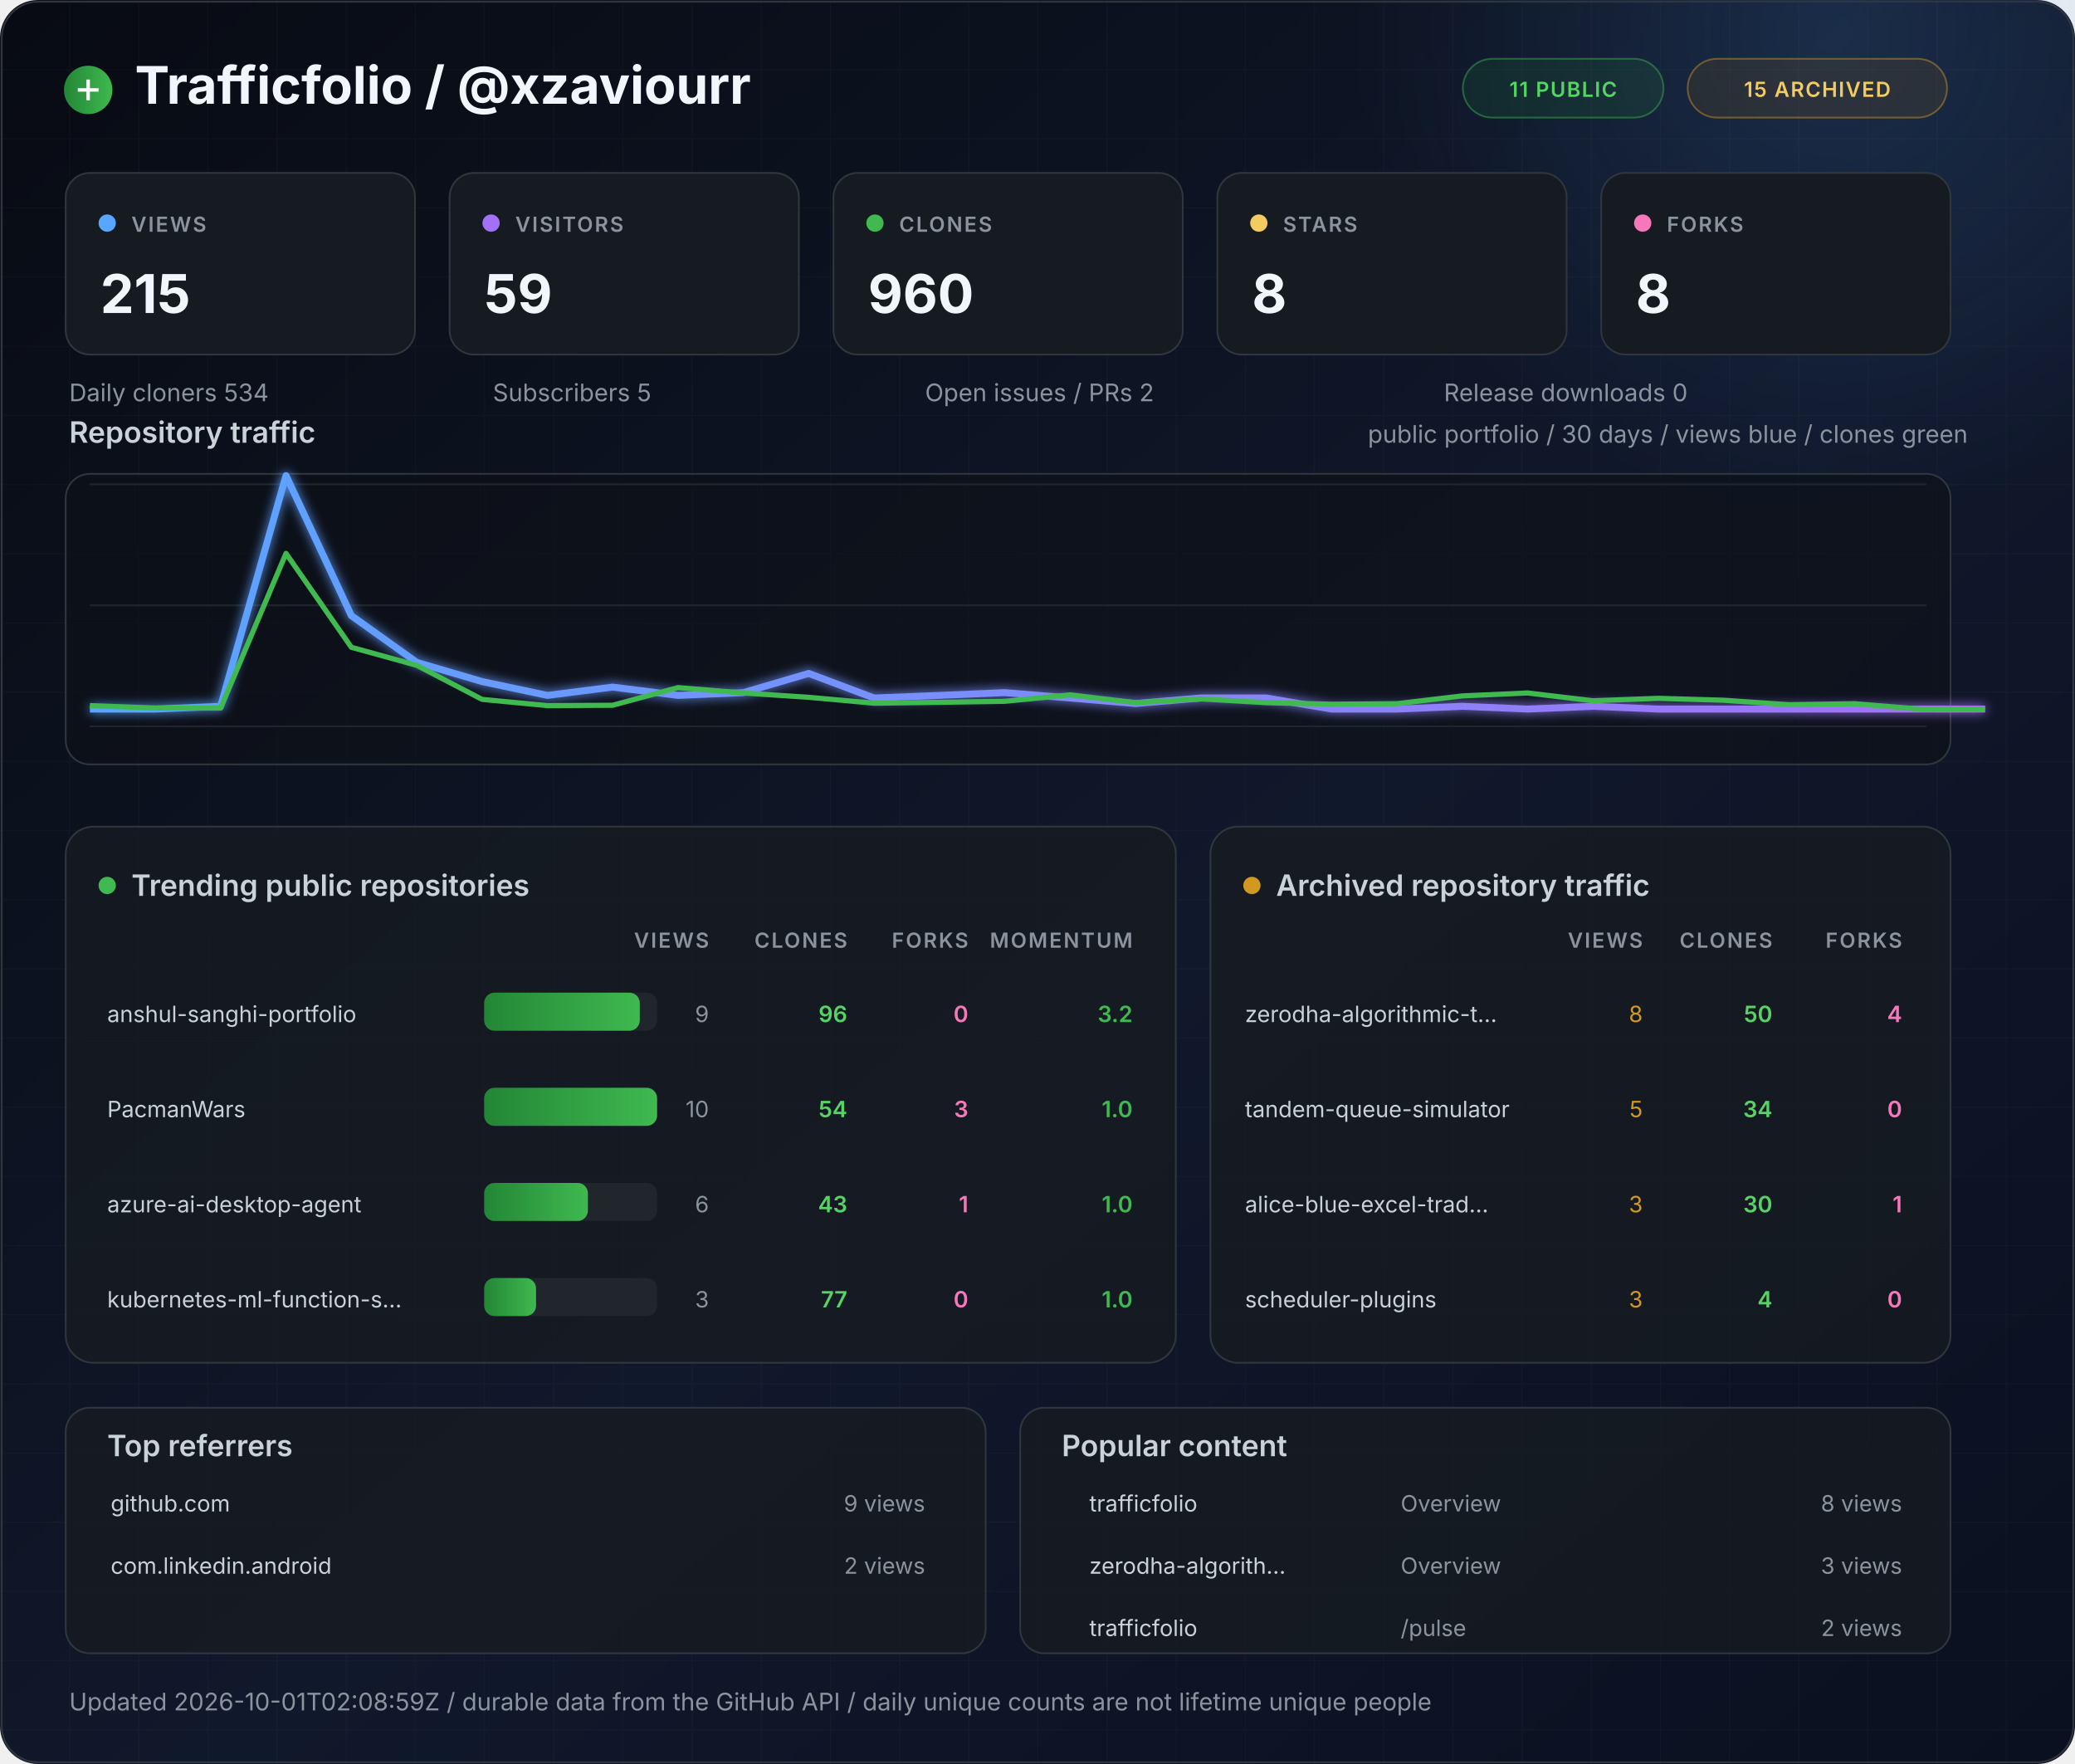
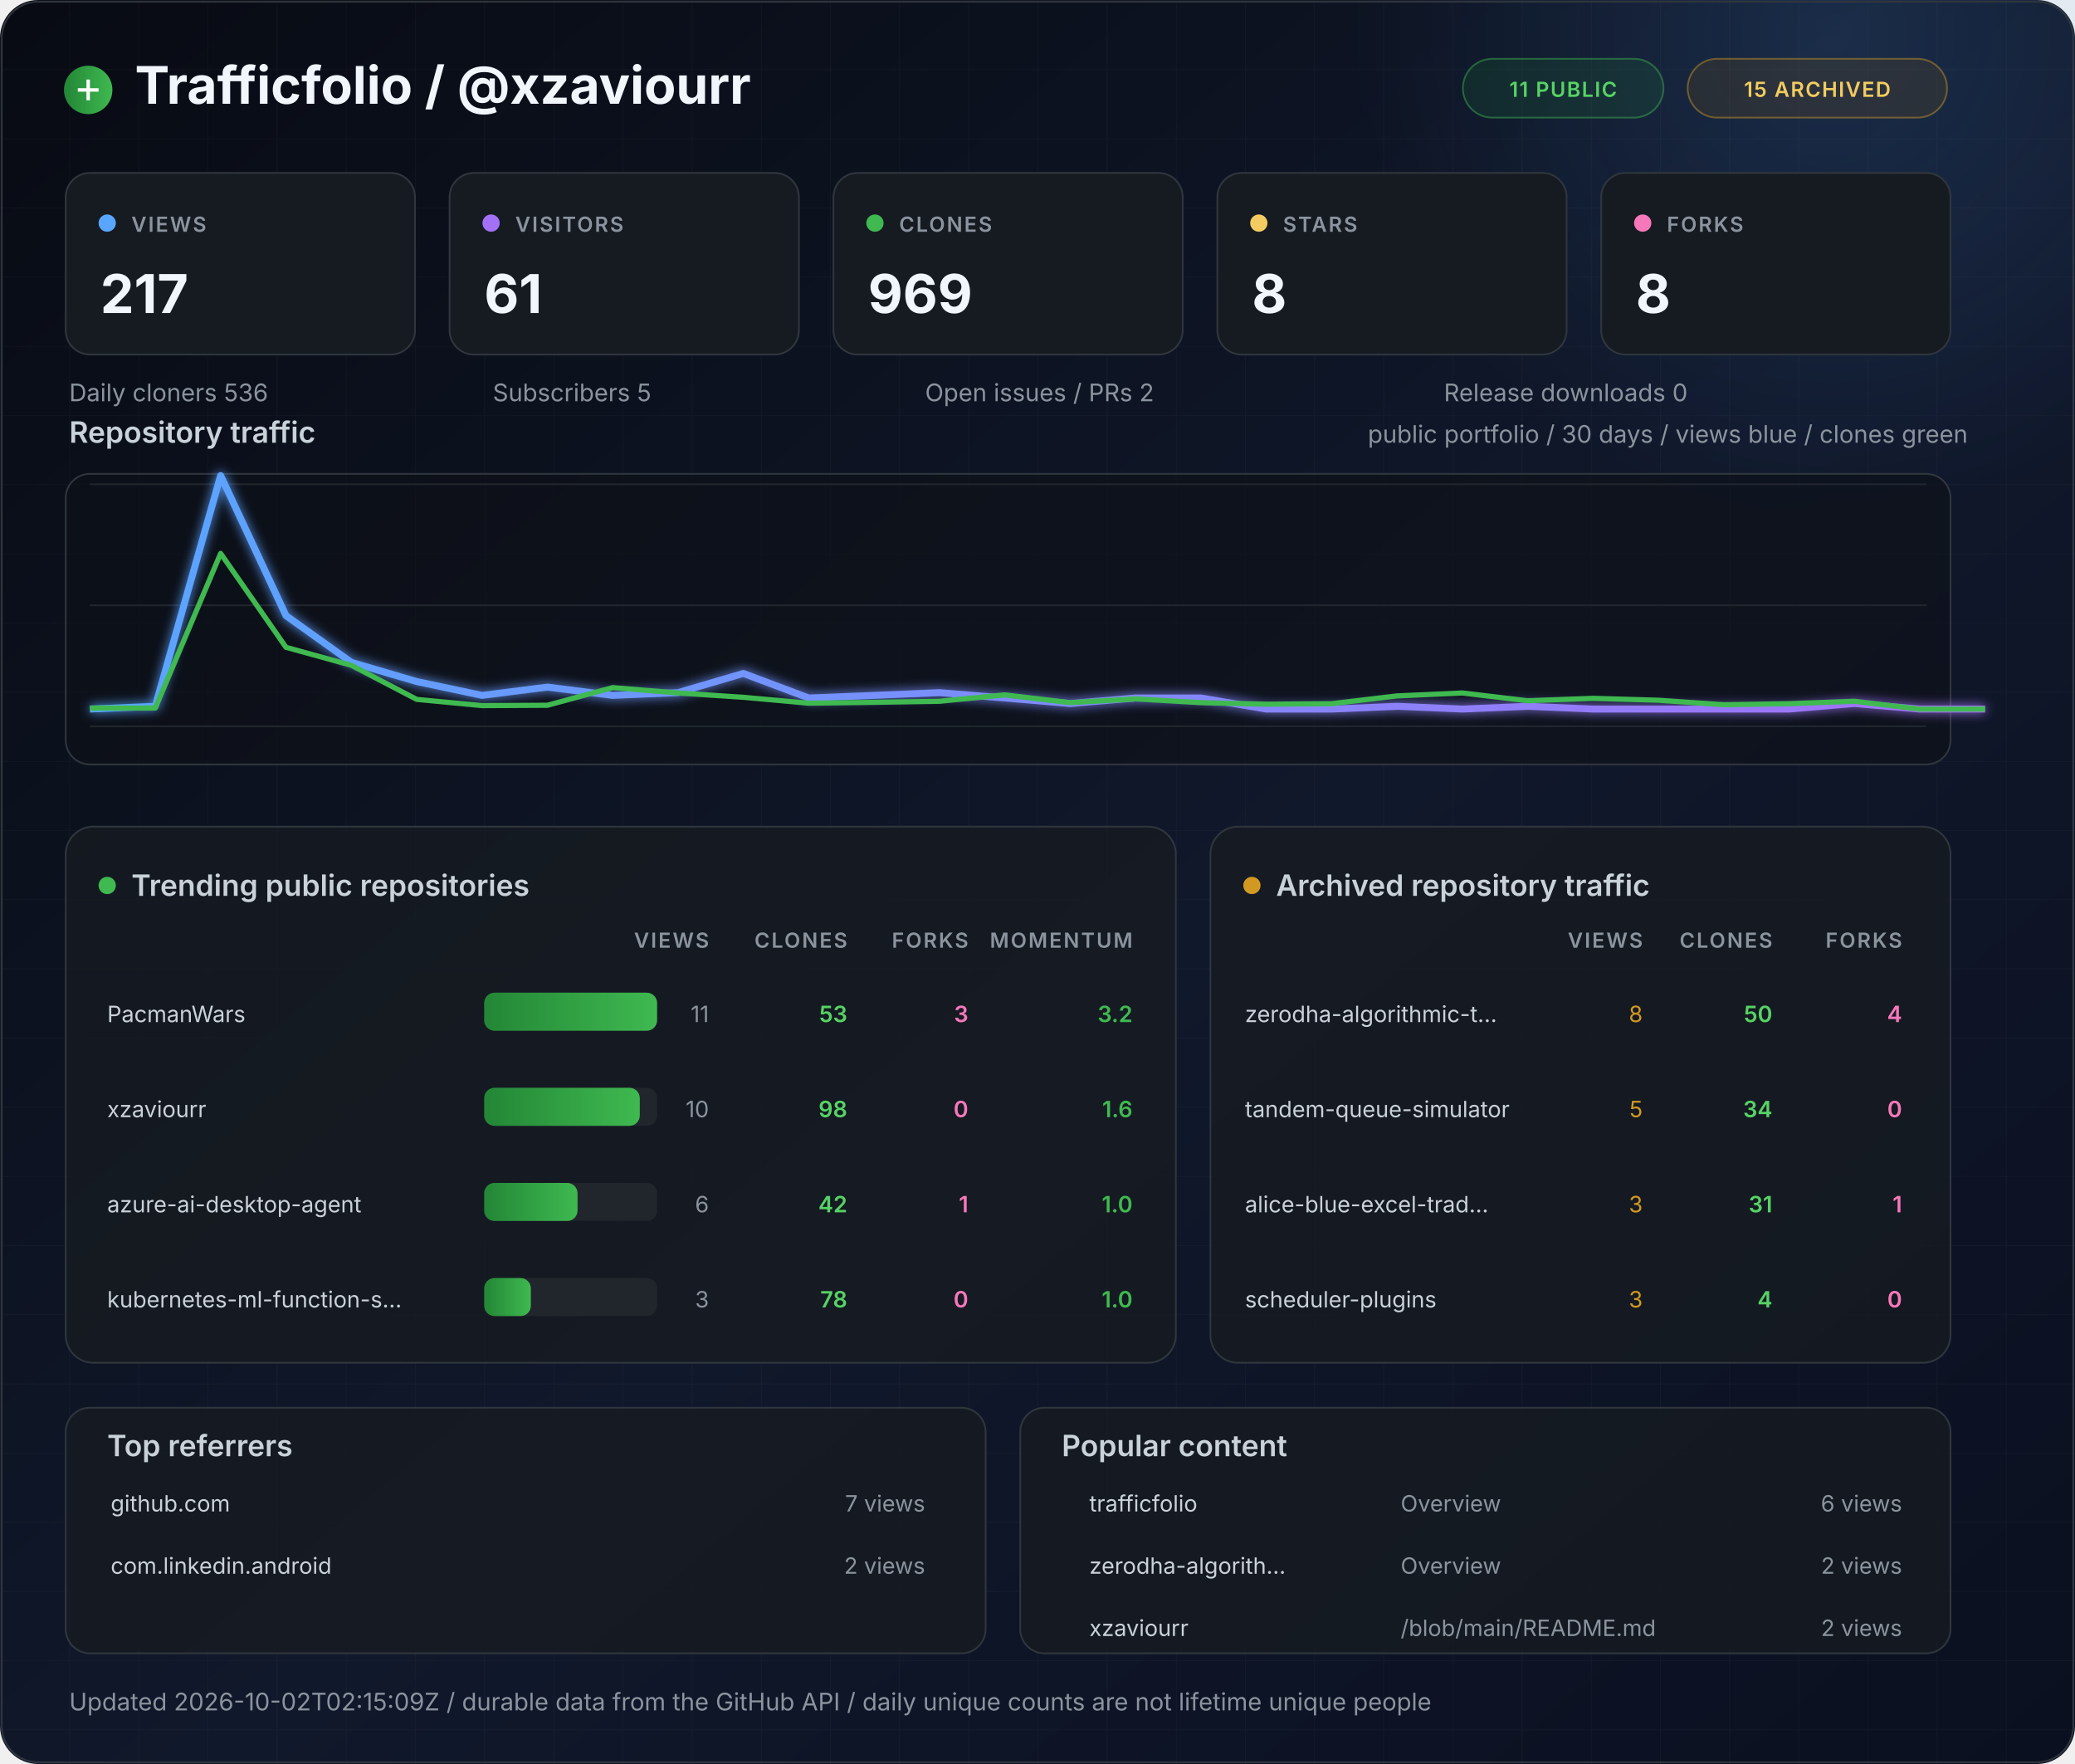
<svg xmlns="http://www.w3.org/2000/svg" width="1200" height="1020" viewBox="0 0 1200 1020" role="img" aria-label="Trafficfolio GitHub analytics dashboard for xzaviourr">
  <defs>
    <linearGradient id="bg" x1="0" y1="0" x2="1" y2="1">
      <stop stop-color="#080b13" />
      <stop offset=".55" stop-color="#10182b" />
      <stop offset="1" stop-color="#0b1020" />
    </linearGradient>
    <linearGradient id="line" x1="0" y1="0" x2="1" y2="0">
      <stop stop-color="#58a6ff" />
      <stop offset="1" stop-color="#a371f7" />
    </linearGradient>
    <linearGradient id="bar" x1="0" y1="0" x2="1" y2="0">
      <stop stop-color="#238636" />
      <stop offset="1" stop-color="#3fb950" />
    </linearGradient>
    <linearGradient id="archiveBar" x1="0" y1="0" x2="1" y2="0">
      <stop stop-color="#9e6a03" />
      <stop offset="1" stop-color="#f2cc60" />
    </linearGradient>
    <radialGradient id="ambient">
      <stop stop-color="#58a6ff" stop-opacity=".16" />
      <stop offset="1" stop-color="#58a6ff" stop-opacity="0" />
    </radialGradient>
    <pattern id="grid" width="40" height="40" patternUnits="userSpaceOnUse">
      <path d="M40 0H0V40" fill="none" stroke="#ffffff" stroke-opacity=".025" />
    </pattern>
    <filter id="glow">
      <feGaussianBlur stdDeviation="3" result="b" />
      <feMerge>
        <feMergeNode in="b" />
        <feMergeNode in="SourceGraphic" />
      </feMerge>
    </filter>
    <style>
    .title{font:750 30px -apple-system,BlinkMacSystemFont,"Segoe UI",sans-serif;fill:#f0f6fc}
    .subtitle{font:14px -apple-system,BlinkMacSystemFont,"Segoe UI",sans-serif;fill:#8b949e}
    .label{font:600 12px -apple-system,BlinkMacSystemFont,"Segoe UI",sans-serif;fill:#8b949e;letter-spacing:1px}
    .metric{font:700 31px -apple-system,BlinkMacSystemFont,"Segoe UI",sans-serif;fill:#f0f6fc}
    .section{font:600 17px -apple-system,BlinkMacSystemFont,"Segoe UI",sans-serif;fill:#c9d1d9}
    .repo,.value,.trend,.archive,.clone,.fork{font:13px -apple-system,BlinkMacSystemFont,"Segoe UI",sans-serif;fill:#c9d1d9}
    .value{fill:#8b949e} .trend{fill:#3fb950;font-weight:600} .archive{fill:#d29922}
    .clone{fill:#56d364;font-weight:600} .fork{fill:#f778ba;font-weight:600}
    .pill{font:600 12px -apple-system,BlinkMacSystemFont,"Segoe UI",sans-serif;letter-spacing:.7px}
  </style>
  </defs>
  <rect width="1200" height="1020" rx="22" fill="url(#bg)" />
  <rect width="1200" height="1020" rx="22" fill="url(#grid)" />
  <circle cx="1060" cy="20" r="280" fill="url(#ambient)" />
  <rect x="1" y="1" width="1198" height="1018" rx="21" fill="none" stroke="#30363d" />
  <circle cx="51" cy="52" r="14" fill="url(#bar)" />
  <path d="M45 52h12M51 46v12" stroke="#fff" stroke-width="2" />
  <text x="78" y="60" class="title">Trafficfolio / @xzaviourr</text>
  <rect x="846" y="34" width="116" height="34" rx="17" fill="#238636" fill-opacity=".16" stroke="#3fb950" stroke-opacity=".45" />
  <text x="904" y="56" text-anchor="middle" class="pill" fill="#56d364">11 PUBLIC</text>
  <rect x="976" y="34" width="150" height="34" rx="17" fill="#9e6a03" fill-opacity=".14" stroke="#d29922" stroke-opacity=".45" />
  <text x="1051" y="56" text-anchor="middle" class="pill" fill="#f2cc60">15 ARCHIVED</text>
  <rect x="38" y="100" width="202" height="105" rx="14" fill="#161b22" stroke="#30363d" />
  <circle cx="62" cy="129" r="5" fill="#58a6ff" />
  <text x="76" y="134" class="label">VIEWS</text>
-   <text x="58" y="181" class="metric">215</text>
+   <text x="58" y="181" class="metric">217</text>
  <rect x="260" y="100" width="202" height="105" rx="14" fill="#161b22" stroke="#30363d" />
  <circle cx="284" cy="129" r="5" fill="#a371f7" />
  <text x="298" y="134" class="label">VISITORS</text>
-   <text x="280" y="181" class="metric">59</text>
+   <text x="280" y="181" class="metric">61</text>
  <rect x="482" y="100" width="202" height="105" rx="14" fill="#161b22" stroke="#30363d" />
  <circle cx="506" cy="129" r="5" fill="#3fb950" />
  <text x="520" y="134" class="label">CLONES</text>
-   <text x="502" y="181" class="metric">960</text>
+   <text x="502" y="181" class="metric">969</text>
  <rect x="704" y="100" width="202" height="105" rx="14" fill="#161b22" stroke="#30363d" />
  <circle cx="728" cy="129" r="5" fill="#f2cc60" />
  <text x="742" y="134" class="label">STARS</text>
  <text x="724" y="181" class="metric">8</text>
  <rect x="926" y="100" width="202" height="105" rx="14" fill="#161b22" stroke="#30363d" />
  <circle cx="950" cy="129" r="5" fill="#f778ba" />
  <text x="964" y="134" class="label">FORKS</text>
  <text x="946" y="181" class="metric">8</text>
-   <text x="40" y="232" class="subtitle">Daily cloners 534</text>
+   <text x="40" y="232" class="subtitle">Daily cloners 536</text>
  <text x="285" y="232" class="subtitle">Subscribers 5</text>
  <text x="535" y="232" class="subtitle">Open issues / PRs 2</text>
  <text x="835" y="232" class="subtitle">Release downloads 0</text>
  <text x="40" y="256" class="section">Repository traffic</text>
  <text x="1138" y="256" text-anchor="end" class="subtitle">public portfolio / 30 days / views blue / clones green</text>
  <rect x="38" y="274" width="1090" height="168" rx="14" fill="#0d1117" fill-opacity=".62" stroke="#30363d" />
  <line x1="52" y1="420" x2="1114" y2="420" stroke="#21262d" />
  <line x1="52" y1="350" x2="1114" y2="350" stroke="#21262d" />
  <line x1="52" y1="280" x2="1114" y2="280" stroke="#21262d" />
-   <polyline points="52.0,410.0 89.8,410.0 127.6,408.4 165.4,275.0 203.2,356.0 241.0,383.0 278.8,394.1 316.6,402.1 354.3,397.3 392.1,402.1 429.9,400.5 467.7,389.4 505.5,403.6 543.3,402.1 581.1,400.5 618.9,403.6 656.7,406.8 694.5,403.6 732.3,403.6 770.1,410.0 807.9,410.0 845.7,408.4 883.4,410.0 921.2,408.4 959.0,410.0 996.8,410.0 1034.6,410.0 1072.4,410.0 1110.2,410.0 1148.0,410.0" fill="none" stroke="url(#line)" stroke-width="4" stroke-linejoin="round" filter="url(#glow)" />
-   <polyline points="52.0,408.0 89.8,409.4 127.6,409.4 165.4,320.0 203.2,374.3 241.0,384.7 278.8,404.4 316.6,408.0 354.3,407.8 392.1,397.6 429.9,400.7 467.7,403.2 505.5,406.6 543.3,406.1 581.1,405.5 618.9,401.8 656.7,406.3 694.5,404.1 732.3,406.3 770.1,407.2 807.9,406.9 845.7,402.4 883.4,400.7 921.2,405.2 959.0,403.8 996.8,404.9 1034.6,407.5 1072.4,406.9 1110.2,410.0 1148.0,410.0" fill="none" stroke="#3fb950" stroke-width="3" stroke-linejoin="round" />
+   <polyline points="52.0,410.0 89.8,408.4 127.6,275.0 165.4,356.0 203.2,383.0 241.0,394.1 278.8,402.1 316.6,397.3 354.3,402.1 392.1,400.5 429.9,389.4 467.7,403.6 505.5,402.1 543.3,400.5 581.1,403.6 618.9,406.8 656.7,403.6 694.5,403.6 732.3,410.0 770.1,410.0 807.9,408.4 845.7,410.0 883.4,408.4 921.2,410.0 959.0,410.0 996.8,410.0 1034.6,410.0 1072.4,406.8 1110.2,410.0 1148.0,410.0" fill="none" stroke="url(#line)" stroke-width="4" stroke-linejoin="round" filter="url(#glow)" />
+   <polyline points="52.0,409.4 89.8,409.4 127.6,320.0 165.4,374.3 203.2,384.7 241.0,404.4 278.8,408.0 316.6,407.8 354.3,397.6 392.1,400.7 429.9,403.2 467.7,406.6 505.5,406.1 543.3,405.5 581.1,401.8 618.9,406.3 656.7,404.1 694.5,406.3 732.3,407.2 770.1,406.9 807.9,402.4 845.7,400.7 883.4,405.2 921.2,403.8 959.0,404.9 996.8,407.5 1034.6,406.9 1072.4,405.5 1110.2,410.0 1148.0,410.0" fill="none" stroke="#3fb950" stroke-width="3" stroke-linejoin="round" />
  <rect x="38" y="478" width="642" height="310" rx="16" fill="#161b22" fill-opacity=".82" stroke="#30363d" />
  <circle cx="62" cy="512" r="5" fill="#3fb950" />
  <text x="76" y="518" class="section">Trending public repositories</text>
  <text x="410" y="548" text-anchor="end" class="label">VIEWS</text>
  <text x="490" y="548" text-anchor="end" class="label">CLONES</text>
  <text x="560" y="548" text-anchor="end" class="label">FORKS</text>
  <text x="655" y="548" text-anchor="end" class="label">MOMENTUM</text>
-   <text x="62" y="591" class="repo">anshul-sanghi-portfolio</text>
+   <text x="62" y="591" class="repo">PacmanWars</text>
  <rect x="280" y="574" width="100" height="22" rx="6" fill="#21262d" />
-   <rect x="280" y="574" width="90" height="22" rx="6" fill="url(#bar)" />
-   <text x="410" y="591" text-anchor="end" class="value">9</text>
-   <text x="490" y="591" text-anchor="end" class="clone">96</text>
-   <text x="560" y="591" text-anchor="end" class="fork">0</text>
+   <rect x="280" y="574" width="100" height="22" rx="6" fill="url(#bar)" />
+   <text x="410" y="591" text-anchor="end" class="value">11</text>
+   <text x="490" y="591" text-anchor="end" class="clone">53</text>
+   <text x="560" y="591" text-anchor="end" class="fork">3</text>
  <text x="655" y="591" text-anchor="end" class="trend">3.2</text>
-   <text x="62" y="646" class="repo">PacmanWars</text>
+   <text x="62" y="646" class="repo">xzaviourr</text>
  <rect x="280" y="629" width="100" height="22" rx="6" fill="#21262d" />
-   <rect x="280" y="629" width="100" height="22" rx="6" fill="url(#bar)" />
+   <rect x="280" y="629" width="90" height="22" rx="6" fill="url(#bar)" />
  <text x="410" y="646" text-anchor="end" class="value">10</text>
-   <text x="490" y="646" text-anchor="end" class="clone">54</text>
-   <text x="560" y="646" text-anchor="end" class="fork">3</text>
-   <text x="655" y="646" text-anchor="end" class="trend">1.0</text>
+   <text x="490" y="646" text-anchor="end" class="clone">98</text>
+   <text x="560" y="646" text-anchor="end" class="fork">0</text>
+   <text x="655" y="646" text-anchor="end" class="trend">1.6</text>
  <text x="62" y="701" class="repo">azure-ai-desktop-agent</text>
  <rect x="280" y="684" width="100" height="22" rx="6" fill="#21262d" />
-   <rect x="280" y="684" width="60" height="22" rx="6" fill="url(#bar)" />
+   <rect x="280" y="684" width="54" height="22" rx="6" fill="url(#bar)" />
  <text x="410" y="701" text-anchor="end" class="value">6</text>
-   <text x="490" y="701" text-anchor="end" class="clone">43</text>
+   <text x="490" y="701" text-anchor="end" class="clone">42</text>
  <text x="560" y="701" text-anchor="end" class="fork">1</text>
  <text x="655" y="701" text-anchor="end" class="trend">1.0</text>
  <text x="62" y="756" class="repo">kubernetes-ml-function-s...</text>
  <rect x="280" y="739" width="100" height="22" rx="6" fill="#21262d" />
-   <rect x="280" y="739" width="30" height="22" rx="6" fill="url(#bar)" />
+   <rect x="280" y="739" width="27" height="22" rx="6" fill="url(#bar)" />
  <text x="410" y="756" text-anchor="end" class="value">3</text>
-   <text x="490" y="756" text-anchor="end" class="clone">77</text>
+   <text x="490" y="756" text-anchor="end" class="clone">78</text>
  <text x="560" y="756" text-anchor="end" class="fork">0</text>
  <text x="655" y="756" text-anchor="end" class="trend">1.0</text>
  <rect x="700" y="478" width="428" height="310" rx="16" fill="#161b22" fill-opacity=".82" stroke="#30363d" />
  <circle cx="724" cy="512" r="5" fill="#d29922" />
  <text x="738" y="518" class="section">Archived repository traffic</text>
  <text x="950" y="548" text-anchor="end" class="label">VIEWS</text>
  <text x="1025" y="548" text-anchor="end" class="label">CLONES</text>
  <text x="1100" y="548" text-anchor="end" class="label">FORKS</text>
  <text x="720" y="591" class="repo">zerodha-algorithmic-t...</text>
  <text x="950" y="591" text-anchor="end" class="archive">8</text>
  <text x="1025" y="591" text-anchor="end" class="clone">50</text>
  <text x="1100" y="591" text-anchor="end" class="fork">4</text>
  <text x="720" y="646" class="repo">tandem-queue-simulator</text>
  <text x="950" y="646" text-anchor="end" class="archive">5</text>
  <text x="1025" y="646" text-anchor="end" class="clone">34</text>
  <text x="1100" y="646" text-anchor="end" class="fork">0</text>
  <text x="720" y="701" class="repo">alice-blue-excel-trad...</text>
  <text x="950" y="701" text-anchor="end" class="archive">3</text>
-   <text x="1025" y="701" text-anchor="end" class="clone">30</text>
+   <text x="1025" y="701" text-anchor="end" class="clone">31</text>
  <text x="1100" y="701" text-anchor="end" class="fork">1</text>
  <text x="720" y="756" class="repo">scheduler-plugins</text>
  <text x="950" y="756" text-anchor="end" class="archive">3</text>
  <text x="1025" y="756" text-anchor="end" class="clone">4</text>
  <text x="1100" y="756" text-anchor="end" class="fork">0</text>
  <rect x="38" y="814" width="532" height="142" rx="14" fill="#161b22" fill-opacity=".82" stroke="#30363d" />
  <text x="62" y="842" class="section">Top referrers</text>
  <text x="64" y="874" class="repo">github.com</text>
-   <text x="535" y="874" text-anchor="end" class="value">9 views</text>
+   <text x="535" y="874" text-anchor="end" class="value">7 views</text>
  <text x="64" y="910" class="repo">com.linkedin.android</text>
  <text x="535" y="910" text-anchor="end" class="value">2 views</text>
  <rect x="590" y="814" width="538" height="142" rx="14" fill="#161b22" fill-opacity=".82" stroke="#30363d" />
  <text x="614" y="842" class="section">Popular content</text>
  <text x="630" y="874" class="repo">trafficfolio</text>
  <text x="810" y="874" class="value">Overview</text>
-   <text x="1100" y="874" text-anchor="end" class="value">8 views</text>
+   <text x="1100" y="874" text-anchor="end" class="value">6 views</text>
  <text x="630" y="910" class="repo">zerodha-algorith...</text>
  <text x="810" y="910" class="value">Overview</text>
-   <text x="1100" y="910" text-anchor="end" class="value">3 views</text>
-   <text x="630" y="946" class="repo">trafficfolio</text>
-   <text x="810" y="946" class="value">/pulse</text>
+   <text x="1100" y="910" text-anchor="end" class="value">2 views</text>
+   <text x="630" y="946" class="repo">xzaviourr</text>
+   <text x="810" y="946" class="value">/blob/main/README.md</text>
  <text x="1100" y="946" text-anchor="end" class="value">2 views</text>
-   <text x="40" y="989" class="subtitle">Updated 2026-10-01T02:08:59Z / durable data from the GitHub API / daily unique counts are not lifetime unique people</text>
+   <text x="40" y="989" class="subtitle">Updated 2026-10-02T02:15:09Z / durable data from the GitHub API / daily unique counts are not lifetime unique people</text>
</svg>
